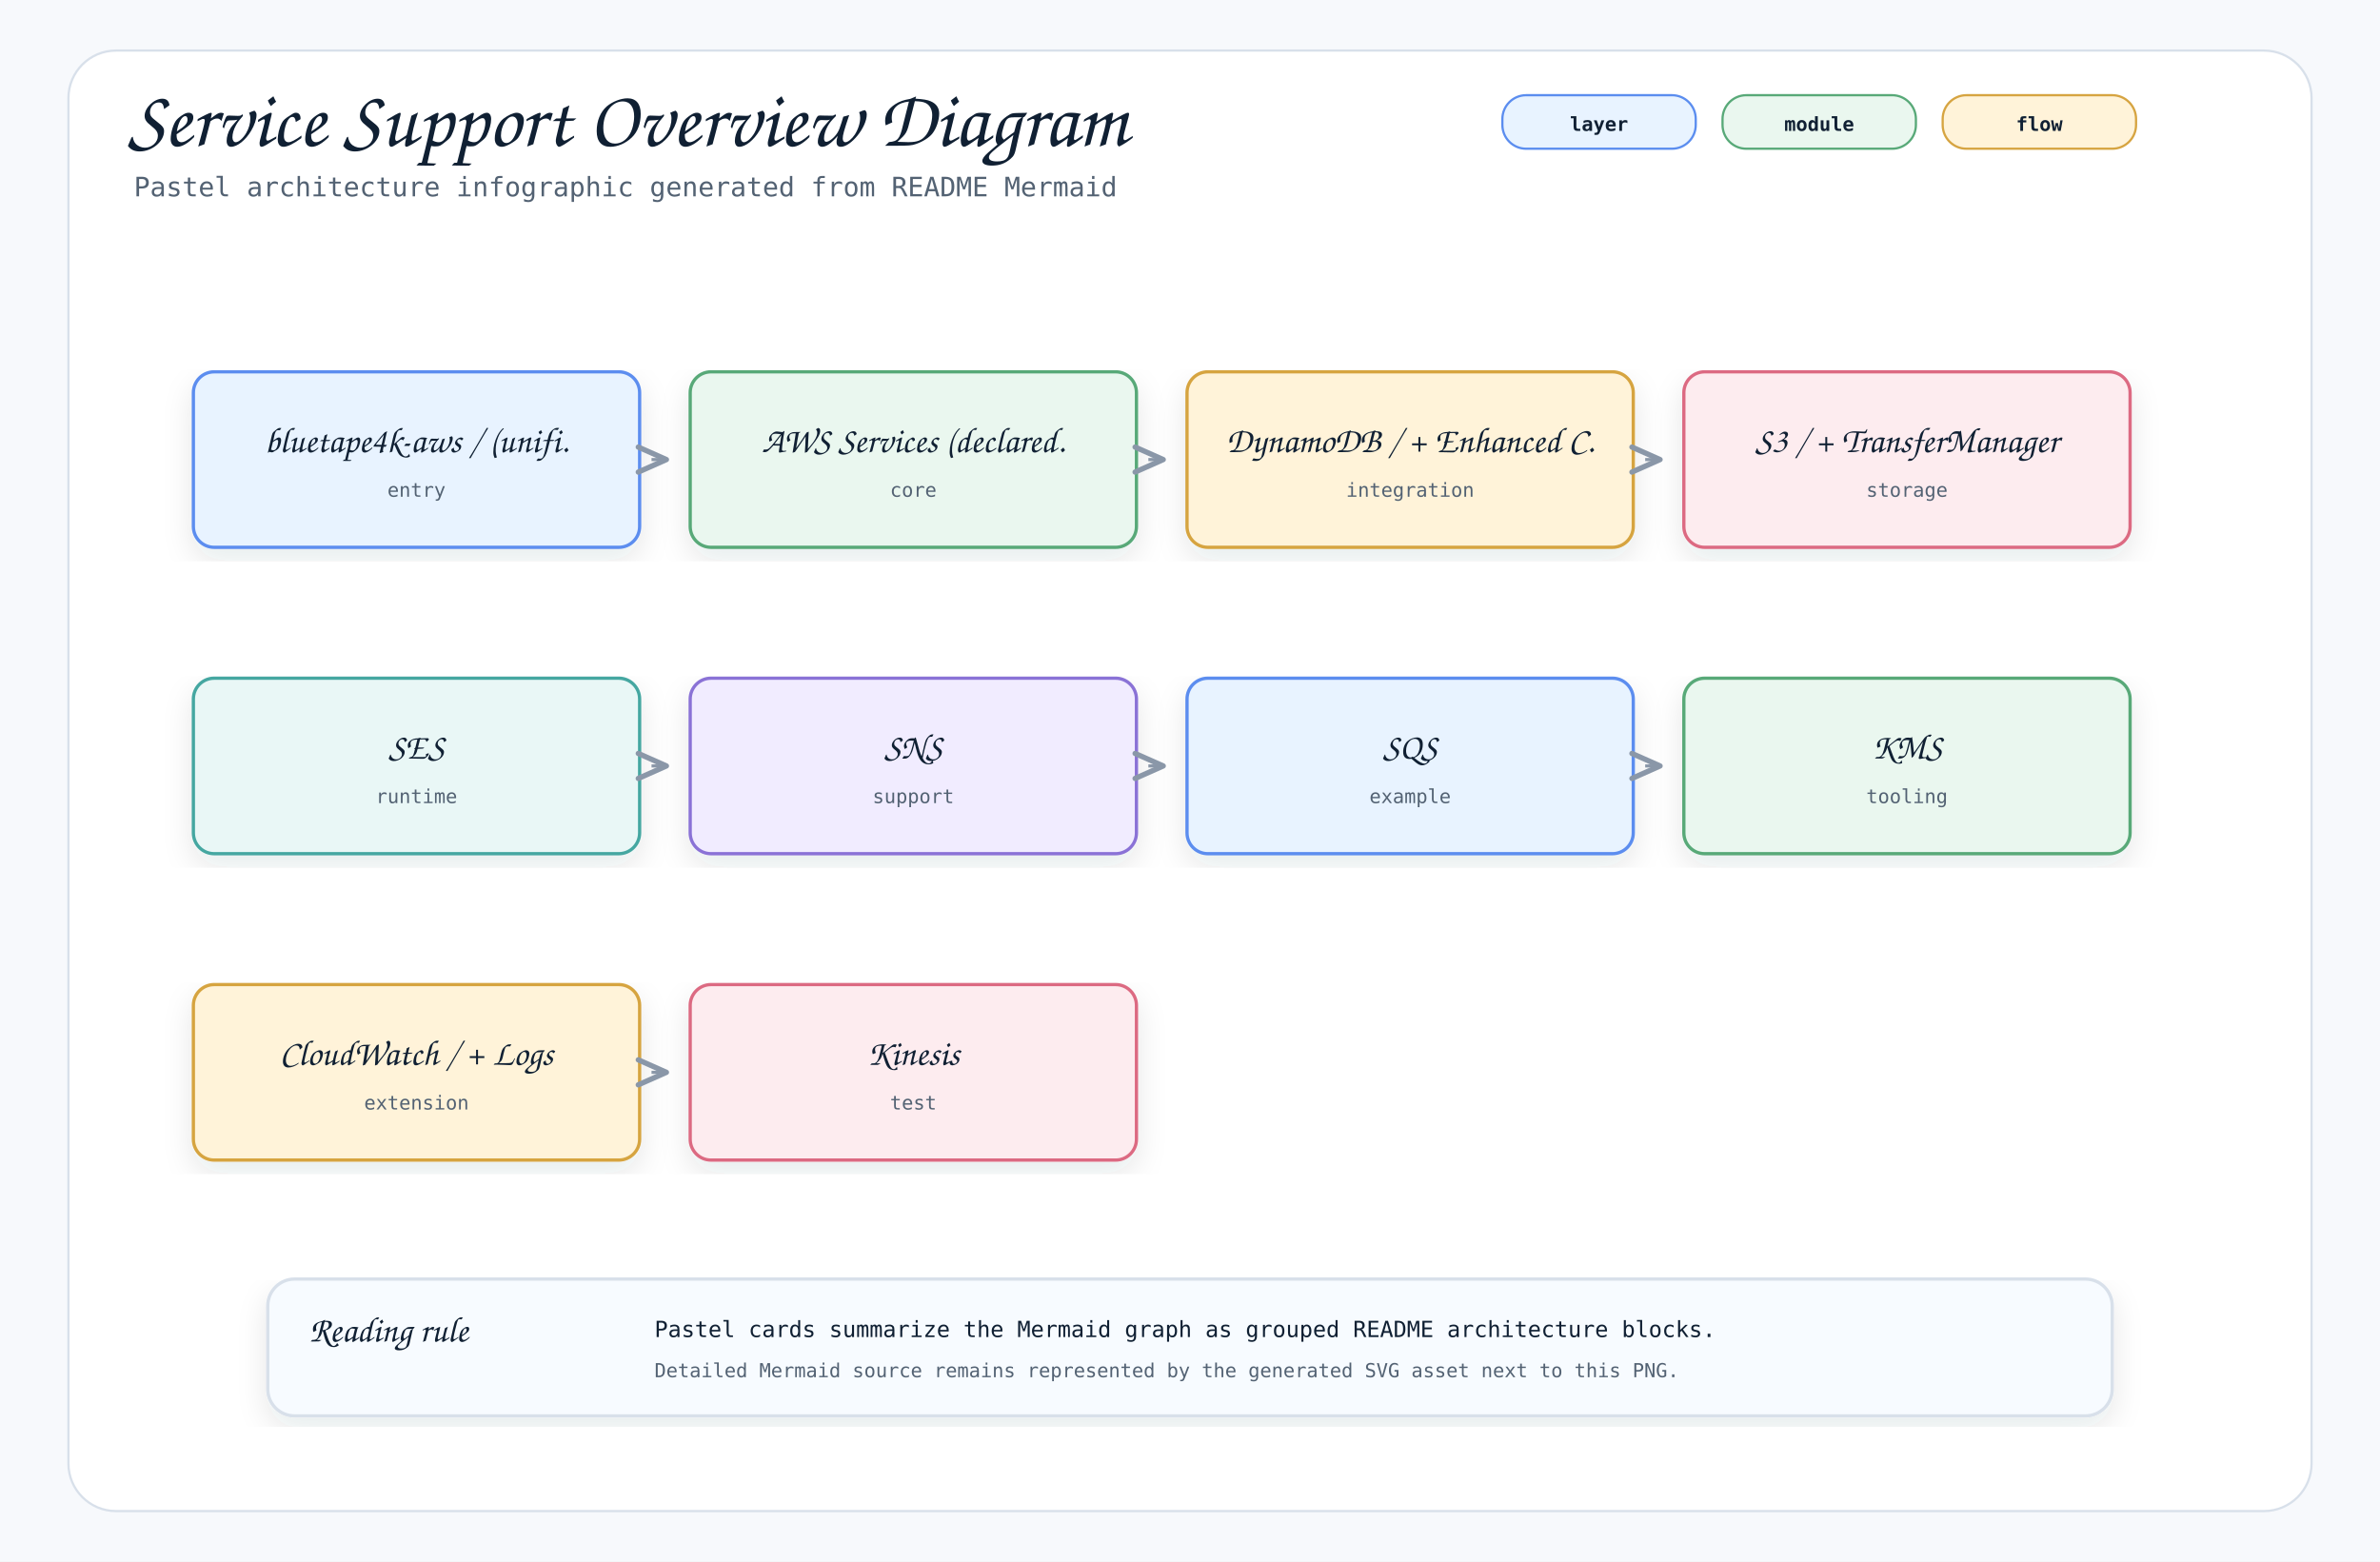
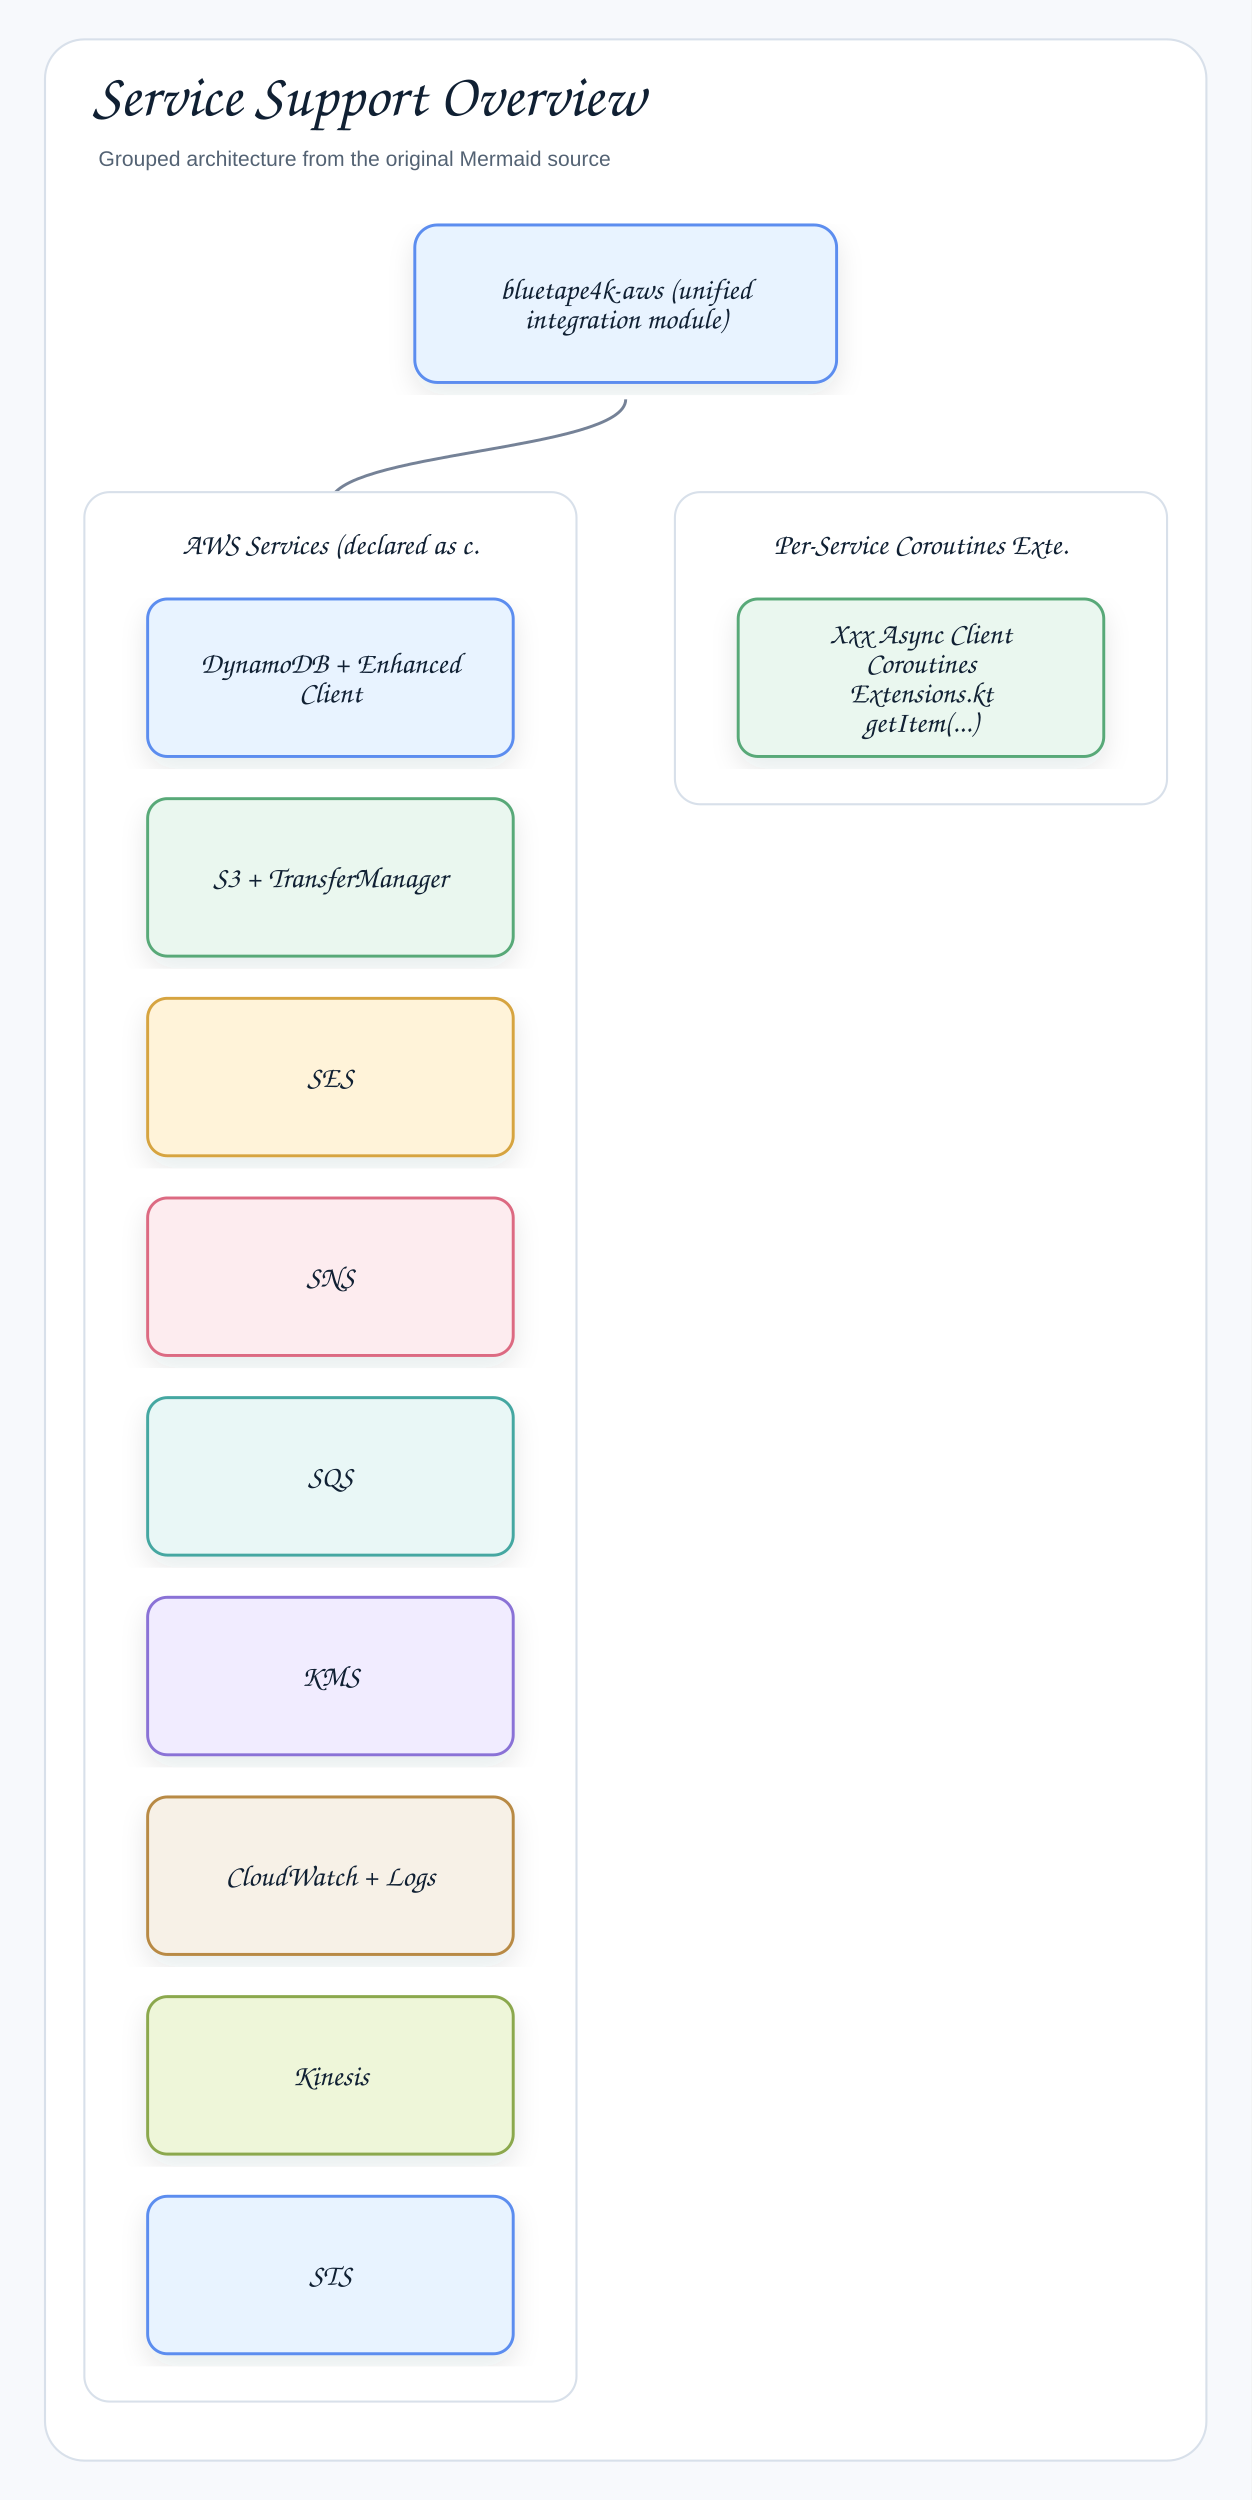
- <svg xmlns="http://www.w3.org/2000/svg" width="1600" height="1050" viewBox="0 0 1600 1050" role="img" aria-label="Service Support Overview Diagram">
+ <svg xmlns="http://www.w3.org/2000/svg" width="890" height="1778" viewBox="0 0 890 1778" role="img" aria-label="Service Support Overview">
  <defs>
    <filter id="shadow" x="-8%" y="-8%" width="116%" height="116%">
-       <feDropShadow dx="0" dy="8" stdDeviation="10" flood-color="#1f2937" flood-opacity="0.10" />
+       <feDropShadow dx="0" dy="8" stdDeviation="9" flood-color="#1f2937" flood-opacity="0.10" />
    </filter>
    <marker id="openArrow" markerWidth="12" markerHeight="10" refX="10" refY="5" orient="auto" markerUnits="strokeWidth">
-       <path d="M 1 1 L 10 5 L 1 9" fill="none" stroke="#8a97a8" stroke-width="1.7" stroke-linecap="round" stroke-linejoin="round" />
+       <path d="M 1 1 L 10 5 L 1 9" fill="none" stroke="#758297" stroke-width="1.8" stroke-linecap="round" stroke-linejoin="round" />
    </marker>
    <marker id="inherit" markerWidth="14" markerHeight="12" refX="12" refY="6" orient="auto" markerUnits="strokeWidth">
-       <path d="M 0 1 L 12 6 L 0 11 Z" fill="#ffffff" stroke="#8a97a8" stroke-width="1.7" />
+       <path d="M 0 1 L 12 6 L 0 11 Z" fill="#ffffff" stroke="#758297" stroke-width="1.8" />
    </marker>
    <style>
-     .canvas { fill: #f7f9fc; }
-     .frame { fill: #ffffff; stroke: #d8e0ea; stroke-width: 1.5; }
-     .title { font-family: "Architects Daughter", "Comic Mono", cursive; font-size: 54px; font-weight: 400; fill: #102033; }
-     .subtitle { font-family: "Comic Mono", "SFMono-Regular", Menlo, Consolas, monospace; font-size: 18px; fill: #536273; }
-     .label { font-family: "Architects Daughter", "Comic Mono", cursive; font-size: 30px; font-weight: 400; fill: #102033; }
-     .smallLabel { font-family: "Architects Daughter", "Comic Mono", cursive; font-size: 24px; font-weight: 400; fill: #102033; }
-     .mono { font-family: "Comic Mono", "SFMono-Regular", Menlo, Consolas, monospace; font-size: 15px; fill: #102033; }
-     .small { font-family: "Comic Mono", "SFMono-Regular", Menlo, Consolas, monospace; font-size: 13px; fill: #536273; }
-     .strong { font-family: "Comic Mono", "SFMono-Regular", Menlo, Consolas, monospace; font-size: 15px; font-weight: 700; fill: #102033; }
-     .card { stroke-width: 2.2; filter: url(#shadow); }
-     .line { stroke: #8a97a8; stroke-width: 2.1; fill: none; marker-end: url(#openArrow); }
-     .softLine { stroke: #8a97a8; stroke-width: 2.1; fill: none; }
-     .dashed { stroke: #8a97a8; stroke-width: 2.1; stroke-dasharray: 7 6; fill: none; marker-end: url(#openArrow); }
-     .inheritLine { stroke: #8a97a8; stroke-width: 2.2; fill: none; marker-end: url(#inherit); }
-     .implLine { stroke: #8a97a8; stroke-width: 2.2; stroke-dasharray: 8 7; fill: none; marker-end: url(#inherit); }
-     .compartment { stroke-width: 1.6; fill: none; }
-     .chip { stroke-width: 1.5; rx: 16; }
-     .chipText { font-family: "Comic Mono", "SFMono-Regular", Menlo, Consolas, monospace; font-size: 13px; font-weight: 700; fill: #102033; }
+     .canvas{fill:#f7f9fc}.frame{fill:#fff;stroke:#d8e0ea;stroke-width:1.5}
+     .title{font-family:"Architects Daughter","Comic Sans MS","Comic Sans",cursive;font-size:43px;font-weight:400;fill:#102033}
+     .subtitle{font-family:"Comic Sans MS","Comic Sans","Comic Neue",Arial,sans-serif;font-size:15px;font-weight:400;fill:#536273}
+     .label{font-family:"Architects Daughter","Comic Sans MS","Comic Sans",cursive;font-size:25px;font-weight:400;fill:#102033}
+     .smallLabel{font-family:"Architects Daughter","Comic Sans MS","Comic Sans",cursive;font-size:21px;font-weight:400;fill:#102033}
+     .mono{font-family:"Comic Sans MS","Comic Sans","Comic Neue",Arial,sans-serif;font-size:12px;font-weight:400;fill:#102033}
+     .small{font-family:"Comic Sans MS","Comic Sans","Comic Neue",Arial,sans-serif;font-size:12px;font-weight:400;fill:#536273}
+     .strong{font-family:"Comic Sans MS","Comic Sans","Comic Neue",Arial,sans-serif;font-size:13px;font-weight:400;fill:#102033}
+     .card{stroke-width:2.1;filter:url(#shadow)}.compartment{stroke-width:1.5;fill:none}
+     .line{stroke:#758297;stroke-width:2.1;fill:none;marker-end:url(#openArrow)}
+     .plainLine{stroke:#758297;stroke-width:2.1;fill:none}
+     .dashed{stroke:#758297;stroke-width:2.1;stroke-dasharray:7 6;fill:none;marker-end:url(#openArrow)}
+     .inheritLine{stroke:#758297;stroke-width:2.2;fill:none;marker-end:url(#inherit)}
+     .implLine{stroke:#758297;stroke-width:2.2;stroke-dasharray:8 7;fill:none;marker-end:url(#inherit)}
  </style>
  </defs>
-   <rect class="canvas" width="1600" height="1050" />
-   <rect class="frame" x="46" y="34" width="1508" height="982" rx="32" />
-   <text class="title" x="86" y="98">Service Support Overview Diagram</text>
-   <text class="subtitle" x="90" y="132">Pastel architecture infographic generated from README Mermaid</text>
-   <rect class="chip" x="1010" y="64" width="130" height="36" fill="#e8f3ff" stroke="#5b8def" />
-   <text class="chipText" x="1075" y="88" text-anchor="middle">layer</text>
-   <rect class="chip" x="1158" y="64" width="130" height="36" fill="#eaf7ef" stroke="#58a978" />
-   <text class="chipText" x="1223" y="88" text-anchor="middle">module</text>
-   <rect class="chip" x="1306" y="64" width="130" height="36" fill="#fff3d9" stroke="#d6a441" />
-   <text class="chipText" x="1371" y="88" text-anchor="middle">flow</text>
-   <g transform="translate(130,250)">
-     <rect class="card" x="0" y="0" width="300" height="118" rx="14" fill="#e8f3ff" stroke="#5b8def" />
-     <text class="smallLabel" x="150" y="54" text-anchor="middle">bluetape4k-aws / (unifi.</text>
-     <text class="small" x="150" y="84" text-anchor="middle">entry</text>
+   <rect class="canvas" width="890" height="1778" />
+   <rect class="frame" x="32" y="28" width="826" height="1722" rx="28" />
+   <text class="title" x="66" y="82">Service Support Overview</text>
+   <text class="subtitle" x="70" y="118">Grouped architecture from the original Mermaid source</text>
+   <path class="plainLine" d="M445 284 C445 321 235 321 235 358" />
+   <g transform="translate(295,160)">
+     <rect class="card" x="0" y="0" width="300" height="112" rx="16" fill="#E8F3FF" stroke="#5B8DEF" />
+     <text class="smallLabel" x="150" y="52.5" text-anchor="middle">bluetape4k-aws (unified</text>
+     <text class="smallLabel" x="150" y="73.5" text-anchor="middle">integration module)</text>
  </g>
-   <g transform="translate(464,250)">
-     <rect class="card" x="0" y="0" width="300" height="118" rx="14" fill="#eaf7ef" stroke="#58a978" />
-     <text class="smallLabel" x="150" y="54" text-anchor="middle">AWS Services (declared.</text>
-     <text class="small" x="150" y="84" text-anchor="middle">core</text>
+   <g transform="translate(60,350)">
+     <rect x="0" y="0" width="350" height="1358" rx="18" fill="#ffffff" stroke="#d8e0ea" stroke-width="1.5" />
+     <text class="smallLabel" x="175" y="44" text-anchor="middle">AWS Services (declared as c.</text>
  </g>
-   <path class="line" d="M438 309 L448 309" />
-   <g transform="translate(798,250)">
-     <rect class="card" x="0" y="0" width="300" height="118" rx="14" fill="#fff3d9" stroke="#d6a441" />
-     <text class="smallLabel" x="150" y="54" text-anchor="middle">DynamoDB / + Enhanced C.</text>
-     <text class="small" x="150" y="84" text-anchor="middle">integration</text>
+   <g transform="translate(105,426)">
+     <rect class="card" x="0" y="0" width="260" height="112" rx="14" fill="#E8F3FF" stroke="#5B8DEF" />
+     <text class="smallLabel" x="130" y="52.5" text-anchor="middle">DynamoDB + Enhanced</text>
+     <text class="smallLabel" x="130" y="73.5" text-anchor="middle">Client</text>
  </g>
-   <path class="line" d="M772 309 L782 309" />
-   <g transform="translate(1132,250)">
-     <rect class="card" x="0" y="0" width="300" height="118" rx="14" fill="#fdecef" stroke="#dc6b82" />
-     <text class="smallLabel" x="150" y="54" text-anchor="middle">S3 / + TransferManager</text>
-     <text class="small" x="150" y="84" text-anchor="middle">storage</text>
+   <g transform="translate(105,568)">
+     <rect class="card" x="0" y="0" width="260" height="112" rx="14" fill="#EAF7EF" stroke="#58A978" />
+     <text class="smallLabel" x="130" y="63" text-anchor="middle">S3 + TransferManager</text>
  </g>
-   <path class="line" d="M1106 309 L1116 309" />
-   <g transform="translate(130,456)">
-     <rect class="card" x="0" y="0" width="300" height="118" rx="14" fill="#e9f7f6" stroke="#45a7a1" />
-     <text class="smallLabel" x="150" y="54" text-anchor="middle">SES</text>
-     <text class="small" x="150" y="84" text-anchor="middle">runtime</text>
+   <g transform="translate(105,710)">
+     <rect class="card" x="0" y="0" width="260" height="112" rx="14" fill="#FFF3D9" stroke="#D6A441" />
+     <text class="smallLabel" x="130" y="63" text-anchor="middle">SES</text>
  </g>
-   <g transform="translate(464,456)">
-     <rect class="card" x="0" y="0" width="300" height="118" rx="14" fill="#f1ecff" stroke="#8a72d6" />
-     <text class="smallLabel" x="150" y="54" text-anchor="middle">SNS</text>
-     <text class="small" x="150" y="84" text-anchor="middle">support</text>
+   <g transform="translate(105,852)">
+     <rect class="card" x="0" y="0" width="260" height="112" rx="14" fill="#FDECEF" stroke="#DC6B82" />
+     <text class="smallLabel" x="130" y="63" text-anchor="middle">SNS</text>
  </g>
-   <path class="line" d="M438 515 L448 515" />
-   <g transform="translate(798,456)">
-     <rect class="card" x="0" y="0" width="300" height="118" rx="14" fill="#e8f3ff" stroke="#5b8def" />
-     <text class="smallLabel" x="150" y="54" text-anchor="middle">SQS</text>
-     <text class="small" x="150" y="84" text-anchor="middle">example</text>
+   <g transform="translate(105,994)">
+     <rect class="card" x="0" y="0" width="260" height="112" rx="14" fill="#E9F7F6" stroke="#45A7A1" />
+     <text class="smallLabel" x="130" y="63" text-anchor="middle">SQS</text>
  </g>
-   <path class="line" d="M772 515 L782 515" />
-   <g transform="translate(1132,456)">
-     <rect class="card" x="0" y="0" width="300" height="118" rx="14" fill="#eaf7ef" stroke="#58a978" />
-     <text class="smallLabel" x="150" y="54" text-anchor="middle">KMS</text>
-     <text class="small" x="150" y="84" text-anchor="middle">tooling</text>
+   <g transform="translate(105,1136)">
+     <rect class="card" x="0" y="0" width="260" height="112" rx="14" fill="#F1ECFF" stroke="#8A72D6" />
+     <text class="smallLabel" x="130" y="63" text-anchor="middle">KMS</text>
  </g>
-   <path class="line" d="M1106 515 L1116 515" />
-   <g transform="translate(130,662)">
-     <rect class="card" x="0" y="0" width="300" height="118" rx="14" fill="#fff3d9" stroke="#d6a441" />
-     <text class="smallLabel" x="150" y="54" text-anchor="middle">CloudWatch / + Logs</text>
-     <text class="small" x="150" y="84" text-anchor="middle">extension</text>
+   <g transform="translate(105,1278)">
+     <rect class="card" x="0" y="0" width="260" height="112" rx="14" fill="#F7F1E7" stroke="#B88A44" />
+     <text class="smallLabel" x="130" y="63" text-anchor="middle">CloudWatch + Logs</text>
  </g>
-   <g transform="translate(464,662)">
-     <rect class="card" x="0" y="0" width="300" height="118" rx="14" fill="#fdecef" stroke="#dc6b82" />
-     <text class="smallLabel" x="150" y="54" text-anchor="middle">Kinesis</text>
-     <text class="small" x="150" y="84" text-anchor="middle">test</text>
+   <g transform="translate(105,1420)">
+     <rect class="card" x="0" y="0" width="260" height="112" rx="14" fill="#EEF6D9" stroke="#8BA84D" />
+     <text class="smallLabel" x="130" y="63" text-anchor="middle">Kinesis</text>
  </g>
-   <path class="line" d="M438 721 L448 721" />
-   <g transform="translate(180,860)">
-     <rect class="card" x="0" y="0" width="1240" height="92" rx="18" fill="#f7fbff" stroke="#d8e0ea" />
-     <text class="smallLabel" x="28" y="42">Reading rule</text>
-     <text class="mono" x="260" y="39">Pastel cards summarize the Mermaid graph as grouped README architecture blocks.</text>
-     <text class="small" x="260" y="66">Detailed Mermaid source remains represented by the generated SVG asset next to this PNG.</text>
+   <g transform="translate(105,1562)">
+     <rect class="card" x="0" y="0" width="260" height="112" rx="14" fill="#E8F3FF" stroke="#5B8DEF" />
+     <text class="smallLabel" x="130" y="63" text-anchor="middle">STS</text>
+   </g>
+   <g transform="translate(480,350)">
+     <rect x="0" y="0" width="350" height="222" rx="18" fill="#ffffff" stroke="#d8e0ea" stroke-width="1.5" />
+     <text class="smallLabel" x="175" y="44" text-anchor="middle">Per-Service Coroutines Exte.</text>
+   </g>
+   <g transform="translate(525,426)">
+     <rect class="card" x="0" y="0" width="260" height="112" rx="14" fill="#EAF7EF" stroke="#58A978" />
+     <text class="smallLabel" x="130" y="31.5" text-anchor="middle">Xxx Async Client</text>
+     <text class="smallLabel" x="130" y="52.5" text-anchor="middle">Coroutines</text>
+     <text class="smallLabel" x="130" y="73.5" text-anchor="middle">Extensions.kt</text>
+     <text class="smallLabel" x="130" y="94.5" text-anchor="middle">getItem(...)</text>
  </g>
</svg>
